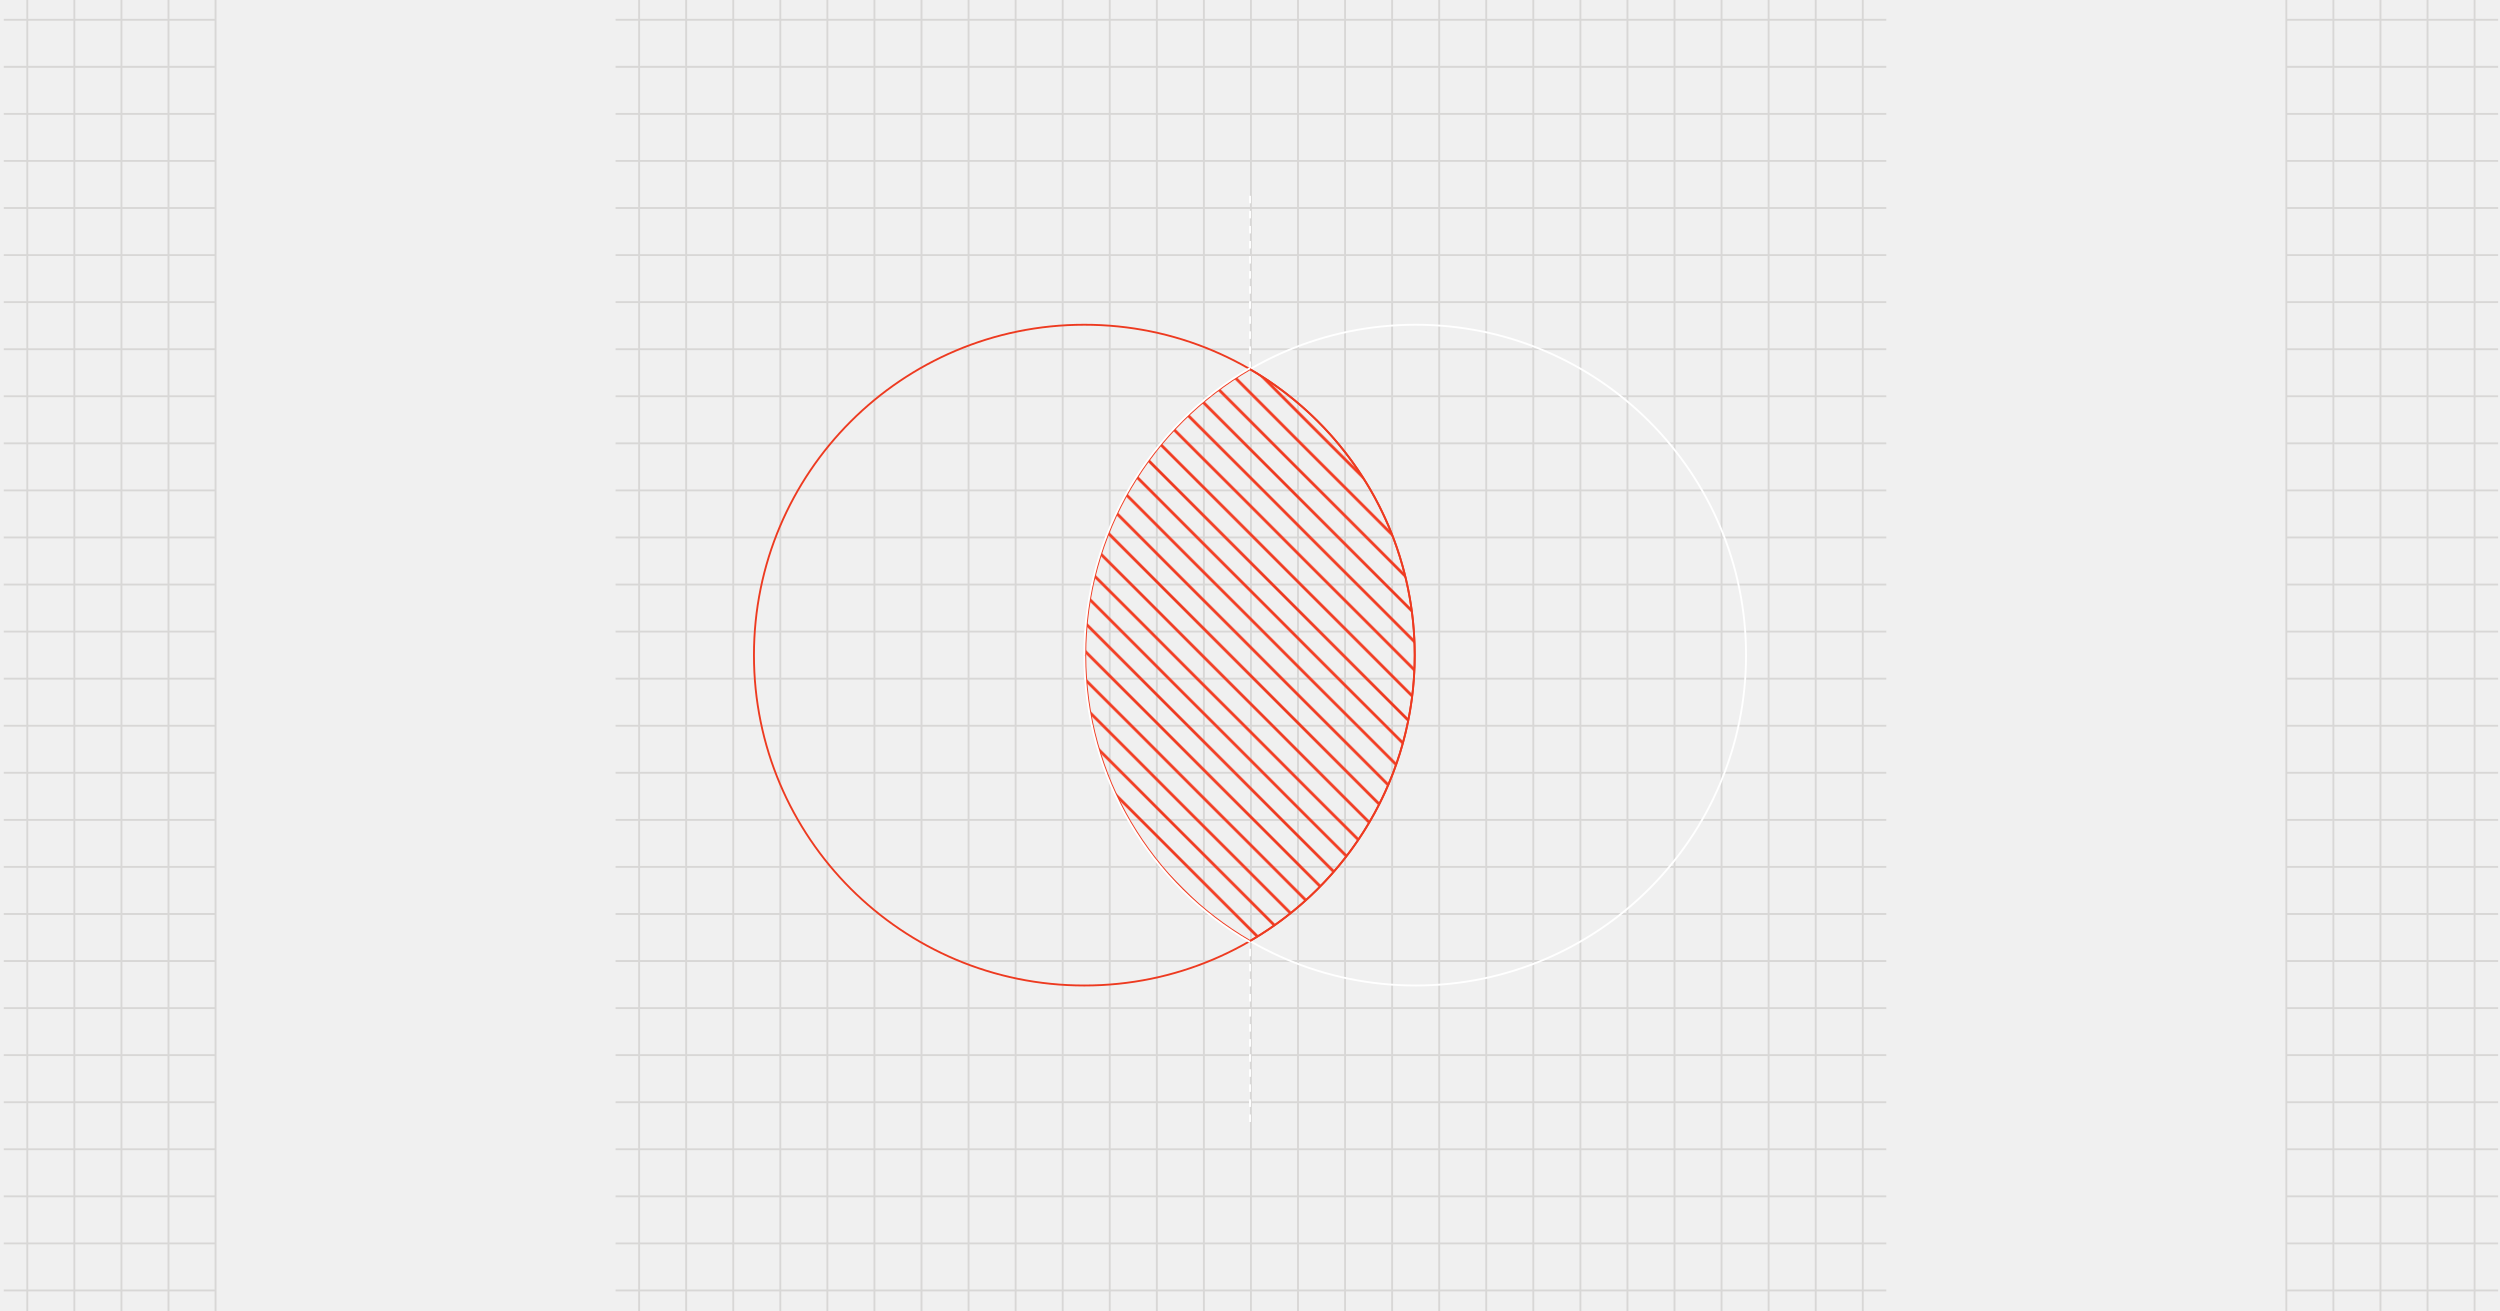
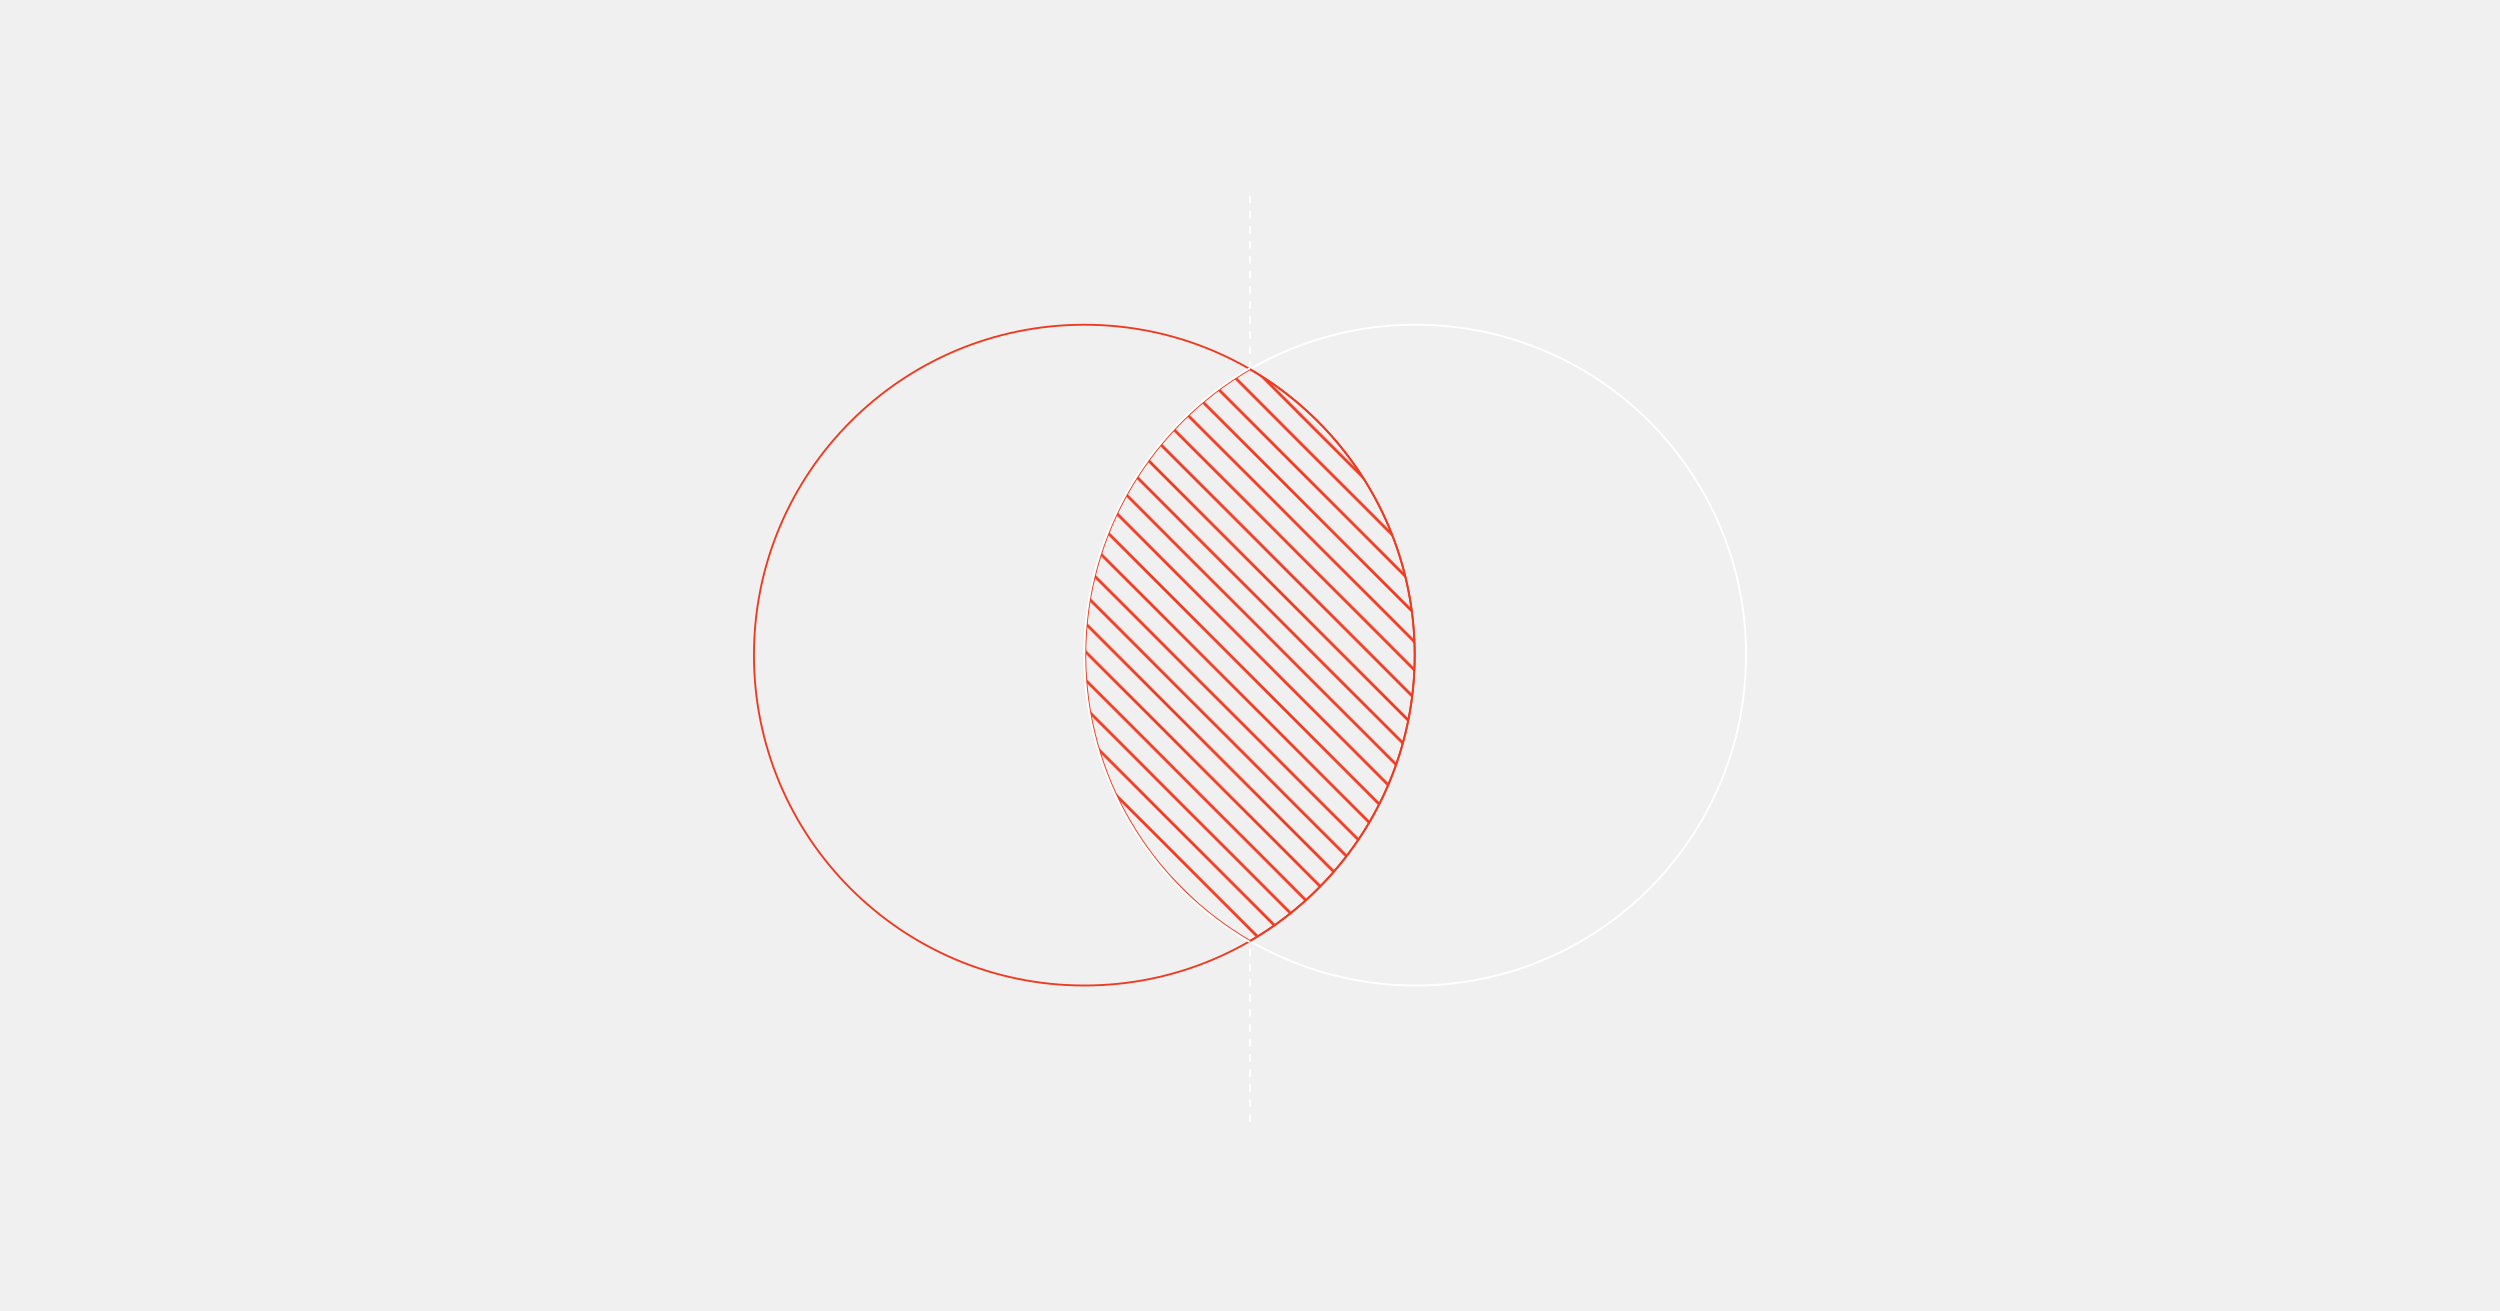
- <svg xmlns="http://www.w3.org/2000/svg" width="664" height="348" viewBox="0 -10 664 348" fill="none">
-   <path opacity="0.2" d="M357.25 -42.25H344.75M357.25 -42.25V-29.75M357.25 -42.25L357.25 -121M357.25 -42.25L469.75 -42.25M357.25 -42.25H369.75M357.25 -42.25V370.25M344.75 -42.25H332.25M344.75 -42.25L344.75 -121M344.75 -42.25V370.25M332.25 -42.25H319.75M332.25 -42.25L332.25 -121M332.25 -42.25V370.25M319.75 -42.25H307.25M319.75 -42.25L319.75 -121M319.75 -42.25V370.25M307.25 -42.25H294.75M307.25 -42.25L307.25 -121M307.25 -42.25V370.25M307.25 -42.25V-29.75M307.25 -42.25L194.75 -42.25M294.75 -42.25H282.25M294.75 -42.25L294.75 -121L294.75 449V370.25M294.75 -42.25V370.25M282.25 -42.25H269.75M282.25 -42.25V-121L282.25 449V370.25M282.25 -42.25L282.25 370.25M269.75 -42.25H257.25M269.75 -42.25V-121L269.75 449V370.25M269.75 -42.25L269.75 370.25M257.25 -42.25L244.75 -42.25M257.25 -42.25V-121L257.25 449V370.25M257.25 -42.25L257.25 370.25M244.75 -42.25H232.25M244.75 -42.25V-121L244.75 449V370.25M244.75 -42.25L244.75 370.25M232.25 -42.25H219.75M232.25 -42.25V-121L232.25 449V370.25M232.25 -42.25L232.25 370.25M219.75 -42.25L219.75 -29.75M219.75 -42.25H163.5M219.75 -42.25V-121L219.75 449V370.25M219.75 -29.75V-17.25M219.75 -29.75H163.5M219.75 -29.75L357.25 -29.75M219.75 -17.25V-4.75M219.75 -17.25H163.5M219.75 -17.25L357.25 -17.25M219.75 -4.75V7.75M219.75 -4.75H163.5M219.75 -4.75L357.25 -4.74M219.75 7.75V20.25M219.75 7.75H163.5M219.75 7.75L357.25 7.75M219.75 20.25V32.75M219.75 20.25H163.5M219.75 20.25L357.25 20.25M219.75 32.75V45.25M219.75 32.75H163.5M219.75 32.75L357.25 32.75M219.75 45.25V57.75M219.75 45.25H163.5M219.75 45.25L357.25 45.25M219.75 57.75V70.25M219.75 57.75H163.5M219.75 57.75L357.25 57.75M219.75 70.25V82.75M219.75 70.25H163.5M219.75 70.25L357.25 70.25M219.75 82.75V95.25M219.75 82.75H163.5M219.75 82.75L357.25 82.75M219.75 95.25V107.75M219.75 95.25H163.5M219.75 95.25L357.25 95.25M219.75 107.75V120.25M219.75 107.75H163.5M219.75 107.75L357.25 107.75M219.75 120.25V132.75M219.75 120.25H163.5M219.75 120.25L357.25 120.25M219.75 132.75V145.25M219.75 132.75H163.5M219.75 132.75L357.25 132.75M219.75 145.25V157.75M219.75 145.25H163.5M219.75 145.25H357.25M219.75 157.75V170.25M219.75 157.75H163.5M219.75 157.75H357.25M219.75 170.25V182.75M219.75 170.25H163.5M219.75 170.25H357.25M219.75 182.75V195.25M219.75 182.75H163.5M219.75 182.75H357.25M219.75 195.25V207.75M219.75 195.25H163.5M219.75 195.25H357.25M219.75 207.75V220.25M219.75 207.75H163.5M219.75 207.75H357.25M219.75 220.25L219.75 232.75M219.75 220.25H163.5M219.75 220.25H357.25M219.75 232.75V245.25M219.75 232.75H163.5M219.75 232.75H357.25M219.75 245.25V257.75M219.75 245.25H163.5M219.75 245.25H357.25M219.75 257.75V270.25M219.75 257.75H163.5M219.75 257.75H357.25M219.75 270.25V282.75M219.75 270.25H163.5M219.75 270.25H357.25M219.75 282.75V295.25M219.75 282.75H163.5M219.75 282.75H357.25M219.75 295.25V307.75M219.75 295.25H163.5M219.75 295.25H357.25M219.75 307.75V320.25M219.75 307.75H163.5M219.75 307.75H357.25M219.75 320.25V332.75M219.75 320.25H163.5M219.75 320.25H357.25M219.75 332.75V345.25M219.75 332.75H163.5M219.75 332.75H357.25M219.75 345.25V357.75M219.75 345.25H163.5M219.75 345.25H357.25M219.75 357.75V370.25M219.75 357.75H163.5M219.75 357.75H357.25M219.75 370.25H232.25M219.75 370.25H163.5M232.25 370.25H244.75M244.75 370.25H257.25M257.25 370.25H269.75M269.75 370.25H282.25M282.25 370.25H294.75M294.75 370.25H307.25M307.25 370.25H319.75M307.25 370.25V449M307.25 370.25V357.75M307.25 370.25H194.75M319.75 370.25H332.25M319.75 370.25V449M332.25 370.25H344.75M332.25 370.25V449M344.75 370.25H357.25M344.75 370.25V449M357.25 370.25V357.75M357.25 370.25V449M357.25 370.25H469.75M357.25 370.25H369.75M357.25 357.75V345.25M357.25 357.75H469.75M357.25 345.25V332.75M357.25 345.25H469.75M357.25 332.75V320.25M357.25 332.75H469.75M357.25 320.25V307.75M357.25 320.25H469.75M357.25 307.75V295.25M357.25 307.75H469.75M357.25 295.25V282.75M357.25 295.25H469.75M357.25 282.75V270.25M357.25 282.75H469.75M357.25 270.25V257.75M357.25 270.25H469.75M357.25 257.75V245.25M357.25 257.75H469.75M357.25 245.25V232.75M357.25 245.25H469.75M357.25 232.75V220.25M357.25 232.75H469.75M357.25 220.25V207.75M357.25 220.25H469.75M357.25 207.75V195.25M357.25 207.75H469.75M357.25 195.25V182.75M357.25 195.25H469.75M357.25 182.75V170.25M357.25 182.75H469.75M357.25 170.25V157.75M357.25 170.25H469.75M357.25 157.75V145.25M357.25 157.75H469.75M357.25 145.25V132.75M357.25 145.25H469.75M357.25 132.75V120.25M357.25 132.75L469.75 132.75M357.25 120.25V107.75M357.25 120.25L469.75 120.25M357.25 107.75V95.25M357.25 107.75L469.75 107.75M357.25 95.25V82.75M357.25 95.25L469.75 95.25M357.25 82.75V70.25M357.25 82.75L469.75 82.75M357.25 70.25V57.75M357.25 70.25L469.75 70.25M357.25 57.75V45.25M357.25 57.75L469.75 57.75M357.25 45.25V32.75M357.25 45.25L469.75 45.25M357.25 32.75V20.25M357.25 32.75L469.75 32.75M357.25 20.25V7.75M357.25 20.25L469.75 20.25M357.25 7.75V-4.74M357.25 7.75L469.75 7.75M357.25 -4.74V-17.25M357.25 -4.74L469.75 -4.75M357.25 -17.25V-29.75M357.25 -17.25L469.75 -17.25M357.25 -29.75L469.75 -29.75M607.25 195.25V182.75M607.25 195.25V207.75M607.25 195.25H663.5M607.25 182.75V170.25M607.25 182.75H663.5M607.25 170.25V157.75M607.25 170.25H663.5M607.25 157.75V145.25M607.25 157.75H663.5M607.25 145.25V132.75M607.25 145.25H663.5M607.25 132.75V120.25M607.25 132.75H663.5M607.25 120.25V107.75M607.25 120.25H663.5M607.25 107.75V95.25M607.25 107.75H663.5M607.25 95.25V82.75M607.25 95.25H663.5M607.25 82.75V70.25M607.25 82.75H663.5M607.25 70.25V57.75M607.25 70.25H663.5M607.25 57.75V45.25M607.25 57.75H663.5M607.25 45.25V32.75M607.25 45.25H663.5M607.25 32.75V20.25M607.25 32.75H663.5M607.25 20.25V7.75M607.25 20.25H663.5M607.25 7.75V-4.74M607.25 7.75H663.5M607.25 -4.74V-17.25M607.25 -4.74H663.5M607.25 -17.25V-29.75M607.25 -17.25H663.5M607.25 -29.75V-42.25M607.25 -29.75H663.5M607.25 -42.25H594.75M607.25 -42.25V-121M607.25 -42.25H663.5M594.75 -42.25H582.25M594.75 -42.25V-121M582.25 -42.25H569.75M582.25 -42.25V-121M569.75 -42.25H557.25M569.75 -42.25V-121M557.25 -42.25H544.75M557.25 -42.25V-121M544.75 -42.25H532.25M544.75 -42.25V-121M532.25 -42.25H519.75M532.25 -42.25V-121M494.75 -42.25L507.25 -42.25H519.75M519.75 -42.25V-121M507.25 -42.25V-121M494.75 -42.25H482.25M494.75 -42.25V-121L494.75 449V370.25M482.25 -42.25H469.75M482.25 -42.25V-121L482.25 449V370.25M469.75 -42.25V-29.75M469.75 -42.25V-121L469.75 449V370.25M469.75 -29.75V-17.25M469.75 -17.25V-4.75M469.75 -4.75V7.75M469.75 7.75V20.25M469.75 20.25V32.75M469.75 32.75V45.25M469.75 45.25V57.75M469.75 57.75V70.25M469.75 70.25V82.75M469.75 107.75L469.75 95.25V82.75M469.75 107.75V120.25M469.75 120.25V132.75M469.75 132.75V145.25M469.75 145.25V157.75M469.75 157.75V170.25M469.75 170.25V182.75M469.75 182.75V195.25M469.75 195.25V207.75M469.75 207.75V220.25M469.75 220.25V232.75M469.75 232.75V245.25M469.75 245.25V257.75M469.75 257.75V270.25M469.75 270.25V282.75M469.75 282.75V295.25M469.75 295.25V307.75M469.75 307.75V320.25M469.75 320.25V332.75M469.75 332.75V345.25M469.75 345.25V357.75M469.75 357.75V370.25M469.75 370.25H482.25M482.25 370.25H494.75M494.75 370.25H507.25M507.25 370.25H519.75M507.25 370.25L507.25 449M519.75 370.25H532.25M519.75 370.25L519.75 449M532.25 370.25H544.75M532.25 370.25L532.25 449M544.75 370.25H557.25M544.75 370.25V449M557.25 370.25H569.75M557.25 370.25V449M569.75 370.25H582.25M569.75 370.25V449M582.25 370.25H594.75M582.25 370.25V449M594.75 370.25H607.25M594.75 370.25V449M607.25 370.25V357.75M607.25 370.25H663.5M607.25 370.25V449M607.25 357.75V345.25M607.25 357.75H663.5M607.25 345.25V332.75M607.25 345.25H663.5M607.25 332.75V320.25M607.25 332.75H663.5M607.25 320.25V307.75M607.25 320.25H663.5M607.25 307.75V295.25M607.25 307.75H663.5M607.25 295.25V282.75M607.25 295.25H663.5M607.25 282.75V270.25M607.25 282.75H663.5M607.25 270.25V257.75M607.25 270.25H663.5M607.25 257.75V245.25M607.25 257.75H663.5M607.25 245.25V232.75M607.25 245.25H663.5M607.25 232.75V220.25M607.25 232.75H663.5M607.25 220.25V207.75M607.25 220.25H663.5M607.25 207.75H663.5M657.25 449V-121M644.75 449V-121M632.25 449V-121M619.75 449V-121M457.25 449L457.25 -121M207.25 449L207.25 -121M663.5 -54.75L163.5 -54.75M663.5 -104.75L163.5 -104.75M663.5 -92.25L163.5 -92.25M663.5 -79.75L163.5 -79.75M663.5 -67.25L163.5 -67.25M663.5 -117.25L163.5 -117.25M663.5 432.75H163.5M663.5 445.25H163.5M663.5 420.25H163.5M663.5 407.75H163.5M663.5 382.75H163.5M663.5 395.25H163.5M369.75 -42.25H382.25M369.75 -42.25L369.75 -121L369.75 449V370.25M369.75 -42.25V370.25M382.25 -42.25H394.75M382.25 -42.25L382.25 -121L382.25 449V370.25M382.25 -42.25L382.25 370.25M394.75 -42.25H407.25M394.75 -42.25L394.75 -121L394.75 449V370.25M394.75 -42.25L394.75 370.25M407.25 -42.25L419.75 -42.25M407.25 -42.25L407.25 -121L407.25 449V370.25M407.25 -42.25L407.25 370.25M419.75 -42.25H432.25M419.75 -42.25L419.75 -121L419.75 449L419.75 370.25M419.75 -42.25L419.75 370.25M432.25 -42.25H444.75M432.25 -42.25L432.25 -121L432.25 449L432.25 370.25M432.25 -42.25L432.25 370.25M444.75 -42.25V-29.75M444.75 -42.25H501M444.75 -42.25L444.75 -121L444.75 449L444.75 370.25M444.75 -29.75V-17.25M444.75 -29.75H501M444.75 -29.75L307.25 -29.75M444.75 -17.25V-4.75M444.75 -17.25H501M444.75 -17.25L307.25 -17.25M444.75 -4.75V7.75M444.75 -4.75H501M444.75 -4.75L307.25 -4.74M444.75 7.75V20.25M444.75 7.75H501M444.75 7.75L307.25 7.75M444.75 20.25V32.75M444.75 20.25H501M444.75 20.25L307.25 20.25M444.75 32.75V45.25M444.75 32.75H501M444.75 32.75L307.25 32.75M444.75 45.25L444.75 57.75M444.75 45.25H501M444.75 45.25L307.25 45.25M444.75 57.75V70.25M444.75 57.75H501M444.75 57.75L307.25 57.75M444.75 70.25V82.75M444.75 70.25H501M444.75 70.25L307.25 70.25M444.75 82.75V95.25M444.75 82.75H501M444.75 82.75L307.25 82.75M444.75 95.25V107.75M444.75 95.25H501M444.75 95.25L307.25 95.25M444.75 107.75V120.25M444.75 107.75H501M444.75 107.75L307.25 107.75M444.75 120.25V132.75M444.75 120.25H501M444.75 120.25L307.25 120.25M444.75 132.75V145.25M444.75 132.75H501M444.75 132.75L307.25 132.75M444.75 145.25V157.75M444.75 145.25H501M444.75 145.25H307.25M444.75 157.75V170.25M444.75 157.75H501M444.75 157.75H307.25M444.75 170.25V182.75M444.75 170.25H501M444.75 170.25H307.25M444.75 182.75V195.25M444.75 182.75H501M444.75 182.75H307.25M444.75 195.25V207.75M444.75 195.25H501M444.75 195.25H307.25M444.75 207.75V220.25M444.75 207.75H501M444.75 207.75H307.25M444.75 220.25V232.75M444.75 220.25H501M444.75 220.25H307.25M444.75 232.75V245.25M444.75 232.75H501M444.75 232.75H307.25M444.75 245.25V257.75M444.75 245.25H501M444.75 245.25H307.25M444.75 257.75V270.25M444.75 257.75H501M444.75 257.75H307.25M444.75 270.25V282.75M444.75 270.25H501M444.75 270.25H307.25M444.75 282.75V295.25M444.75 282.75H501M444.75 282.75H307.25M444.75 295.25V307.75M444.75 295.25H501M444.75 295.25H307.25M444.75 307.75V320.25M444.75 307.75H501M444.75 307.75H307.25M444.75 320.25V332.75M444.75 320.25H501M444.75 320.25H307.25M444.75 332.75V345.25M444.75 332.75H501M444.75 332.75H307.25M444.75 345.25V357.75M444.75 345.25H501M444.75 345.25H307.25M444.75 357.75V370.25M444.75 357.75H501M444.75 357.75H307.25M444.75 370.25H432.25M444.75 370.25H501M432.25 370.25H419.75M419.75 370.25H407.25M407.25 370.25H394.75M394.75 370.25H382.25M382.25 370.25H369.75M307.25 357.75V345.25M307.25 357.75H194.75M307.25 345.25V332.75M307.25 345.25H194.75M307.25 332.75V320.25M307.25 332.75H194.75M307.25 320.25V307.75M307.25 320.25H194.75M307.25 307.75V295.25M307.25 307.75H194.75M307.25 295.25V282.75M307.25 295.25H194.75M307.25 282.75V270.25M307.25 282.75H194.75M307.25 270.25V257.75M307.25 270.25H194.75M307.25 257.75V245.25M307.25 257.75H194.75M307.25 245.25V232.75M307.25 245.25H194.75M307.25 232.75V220.25M307.25 232.75H194.75M307.25 220.25V207.75M307.25 220.25H194.75M307.25 207.75V195.25M307.25 207.75H194.75M307.25 195.25V182.75M307.25 195.25H194.75M307.25 182.75V170.25M307.25 182.75H194.75M307.25 170.25V157.75M307.25 170.25H194.75M307.25 157.75V145.25M307.25 157.75H194.75M307.25 145.25V132.75M307.25 145.25H194.75M307.25 132.75V120.25M307.25 132.75L194.75 132.75M307.25 120.25V107.75M307.25 120.25L194.75 120.25M307.25 107.75V95.25M307.25 107.75L194.75 107.75M307.25 95.25V82.75M307.25 95.25L194.75 95.25M307.25 82.75V70.25M307.25 82.75L194.75 82.75M307.25 70.25V57.75M307.25 70.25L194.75 70.25M307.25 57.75V45.25M307.25 57.75L194.75 57.75M307.25 45.25V32.75M307.25 45.25L194.75 45.25M307.25 32.75V20.25M307.25 32.75L194.75 32.75M307.25 20.25V7.75M307.25 20.25L194.75 20.25M307.25 7.75V-4.74M307.25 7.75L194.75 7.75M307.25 -4.74V-17.25M307.25 -4.74L194.75 -4.75M307.25 -17.25V-29.75M307.25 -17.25L194.75 -17.25M307.25 -29.75L194.75 -29.75M57.25 195.25V182.75M57.25 195.25V207.75M57.25 195.25H1.00M57.25 182.75V170.25M57.25 182.75H1.00M57.25 170.25V157.75M57.25 170.25H1.00M57.25 157.75V145.25M57.25 157.75H1.00M57.25 145.25V132.75M57.25 145.25H1.00M57.25 132.75V120.25M57.25 132.75H1.00M57.25 95.25L57.25 107.75V120.25M57.25 120.25H1.00M57.25 107.75H1.00M57.25 95.25V82.75M57.25 95.25H1M57.25 57.75V70.25L57.25 82.75M57.25 82.75H1M57.25 70.25H1M57.25 57.75V45.25M57.25 57.75H1M57.25 45.25V32.75M57.25 45.25H1M57.25 7.75L57.25 20.25V32.75M57.25 32.75H1M57.25 20.25H1M57.25 7.75V-4.74M57.25 7.75H1M57.25 -4.74V-17.25M57.25 -4.74H1M57.25 -17.25V-29.75M57.25 -17.25H1M57.25 -29.75V-42.25M57.25 -29.75H1M57.25 -42.25H69.75M57.25 -42.25V-121M57.25 -42.25H1M69.75 -42.25H82.25M69.75 -42.25V-121M82.25 -42.25H94.75M82.25 -42.25V-121M94.75 -42.25H107.25M94.75 -42.25V-121M107.25 -42.25H119.75M107.25 -42.25V-121M119.75 -42.25H132.25M119.75 -42.25V-121M132.25 -42.25H144.75M132.25 -42.25V-121M169.75 -42.25L157.25 -42.25H144.75M144.75 -42.25V-121M157.25 -42.25V-121M169.75 -42.25H182.25M169.75 -42.25L169.75 -121L169.75 449L169.75 370.25M182.25 -42.25H194.75M182.25 -42.25L182.25 -121L182.25 449L182.25 370.25M194.75 -42.25V-29.75M194.75 -42.25L194.75 -121L194.75 449L194.75 370.25M194.75 -29.75V-17.25M194.75 -17.25V-4.75M194.75 -4.75V7.75M194.75 7.75V20.25M194.75 20.25V32.75M194.75 32.75V45.25M194.75 45.25V57.75M194.75 57.75V70.25M194.75 70.25V82.75M194.75 107.75L194.75 95.25V82.75M194.75 107.75V120.25M194.75 120.25V132.75M194.75 132.75V145.25M194.75 145.25V157.75M194.75 157.75V170.25M194.75 170.25V182.75M194.75 182.75V195.25M194.75 195.25V207.75M194.75 207.75V220.25M194.75 220.25V232.75M194.75 232.75V245.25M194.75 245.25V257.75M194.75 257.75V270.25M194.75 270.25V282.75M194.75 282.75V295.25M194.75 295.25V307.75M194.75 307.75V320.25M194.75 320.25V332.75M194.75 332.75V345.25M194.75 345.25V357.75M194.75 357.75V370.25M194.75 370.25H182.25M182.25 370.25H169.75M169.75 370.25H157.25M157.25 370.25H144.75M157.25 370.25L157.25 449M144.75 370.25H132.25M144.75 370.25L144.75 449M132.25 370.25H119.75M132.25 370.25L132.25 449M119.75 370.25H107.25M119.75 370.25V449M107.25 370.25H94.75M107.25 370.25V449M94.75 370.25H82.25M94.75 370.25V449M82.25 370.25H69.75M82.25 370.25V449M69.75 370.25H57.25M69.75 370.25V449M57.25 370.25V357.75M57.25 370.25H1.00M57.25 370.25V449M57.25 357.75V345.25M57.25 357.75H1.00M57.25 345.25V332.75M57.25 345.25H1.00M57.25 332.75V320.25M57.25 332.75H1.00M57.25 320.25V307.75M57.25 320.25H1.00M57.25 307.75V295.25M57.25 307.75H1.00M57.25 295.25V282.75M57.25 295.25H1.00M57.25 282.75V270.25M57.25 282.75H1.00M57.25 270.25V257.75M57.25 270.25H1.00M57.25 257.75V245.25M57.25 257.75H1.00M57.25 245.25V232.75M57.25 245.25H1.00M57.25 232.75V220.25M57.25 232.75H1.00M57.25 220.25V207.75M57.25 220.25H1.00M57.25 207.75H1.00M7.25 449L7.25 -121M19.75 449L19.75 -121M32.25 449L32.25 -121M44.75 449L44.75 -121M1 -54.75L501 -54.75M1 -104.75L501 -104.75M1 -92.25L501 -92.25M1 -79.75L501 -79.75M1 -67.25L501 -67.25M1 -117.25L501 -117.25M1.00 432.75H501M1.00 445.25H501M1.00 420.25H501M1.00 407.75H501M1.00 382.75H501M1.00 395.25H501" stroke="#78716C" stroke-width="0.5" />
-   <path d="M332 88L332 40" stroke="white" stroke-width="0.5" stroke-dasharray="2 2" />
-   <path d="M332 288L332 240" stroke="white" stroke-width="0.5" stroke-dasharray="2 2" />
-   <circle cx="376" cy="164" r="87.75" stroke="white" stroke-width="0.5" />
-   <circle cx="288" cy="164" r="87.75" stroke="#ED3A20" stroke-width="0.5" />
-   <path d="M332 88.06C358.16 103.25 375.75 131.57 375.75 164C375.75 196.42 358.16 224.74 332 239.93C305.84 224.74 288.25 196.42 288.25 164C288.25 131.57 305.84 103.25 332 88.06Z" fill="url(#pattern0_58_2)" stroke="#ED3A20" stroke-width="0.5" />
-   <path d="M332 240.22C305.69 225.01 288 196.57 288 164" stroke="white" stroke-width="0.5" />
-   <path d="M332 87.77C305.69 102.98 288 131.42 288 164" stroke="white" stroke-width="0.5" />
+ <svg xmlns="http://www.w3.org/2000/svg" width="664" height="348" viewBox="0 0 664 348" fill="none">
+   <g transform="translate(0 10)">
+     <path d="M332 88L332 40" stroke="white" stroke-width="0.5" stroke-dasharray="2 2" />
+     <path d="M332 288L332 240" stroke="white" stroke-width="0.5" stroke-dasharray="2 2" />
+     <circle cx="376" cy="164" r="87.75" stroke="white" stroke-width="0.5" />
+     <circle cx="288" cy="164" r="87.75" stroke="#ED3A20" stroke-width="0.5" />
+     <path d="M332 88.062C358.16 103.253 375.75 131.572 375.75 164C375.75 196.427 358.16 224.746 332 239.937C305.84 224.746 288.25 196.427 288.25 164C288.25 131.572 305.84 103.253 332 88.062Z" fill="url(#pattern0_58_2)" stroke="#ED3A20" stroke-width="0.5" />
+     <path d="M332 240.227C305.697 225.012 288 196.572 288 164" stroke="white" stroke-width="0.5" />
+     <path d="M332 87.772C305.697 102.988 288 131.427 288 164" stroke="white" stroke-width="0.5" />
+   </g>
  <defs>
-     <pattern id="pattern0_58_2" patternUnits="userSpaceOnUse" patternTransform="matrix(15 0 0 15 288 87.77)" preserveAspectRatio="none" viewBox="0 0 10 10" width="1" height="1">
-       <g clip-path="url(#clip1_58_2)">
-         <path d="M0 0L10 10" stroke="#ED3A20" stroke-width="0.5" />
-         <path d="M5 -5L15 5" stroke="#ED3A20" stroke-width="0.5" />
-         <path d="M3 -2L13 8" stroke="#ED3A20" stroke-width="0.5" />
-         <path d="M-5 5L5 15" stroke="#ED3A20" stroke-width="0.5" />
-         <path d="M-3 2L7 12" stroke="#ED3A20" stroke-width="0.5" />
+     <pattern id="pattern0_58_2" patternUnits="userSpaceOnUse" patternTransform="matrix(15 0 0 15 288 87.7725)" preserveAspectRatio="none" viewBox="0 0 10 10" width="1" height="1">
+       <g>
+         <g clip-path="url(#clip1_58_2)">
+           <path d="M0 0L10 10" stroke="#ED3A20" stroke-width="0.5" />
+           <path d="M5 -5L15 5" stroke="#ED3A20" stroke-width="0.5" />
+           <path d="M3 -2L13 8" stroke="#ED3A20" stroke-width="0.5" />
+           <path d="M-5 5L5 15" stroke="#ED3A20" stroke-width="0.5" />
+           <path d="M-3 2L7 12" stroke="#ED3A20" stroke-width="0.5" />
+         </g>
      </g>
    </pattern>
    <clipPath id="clip1_58_2">
      <rect width="10" height="10" fill="white" />
    </clipPath>
  </defs>
</svg>
